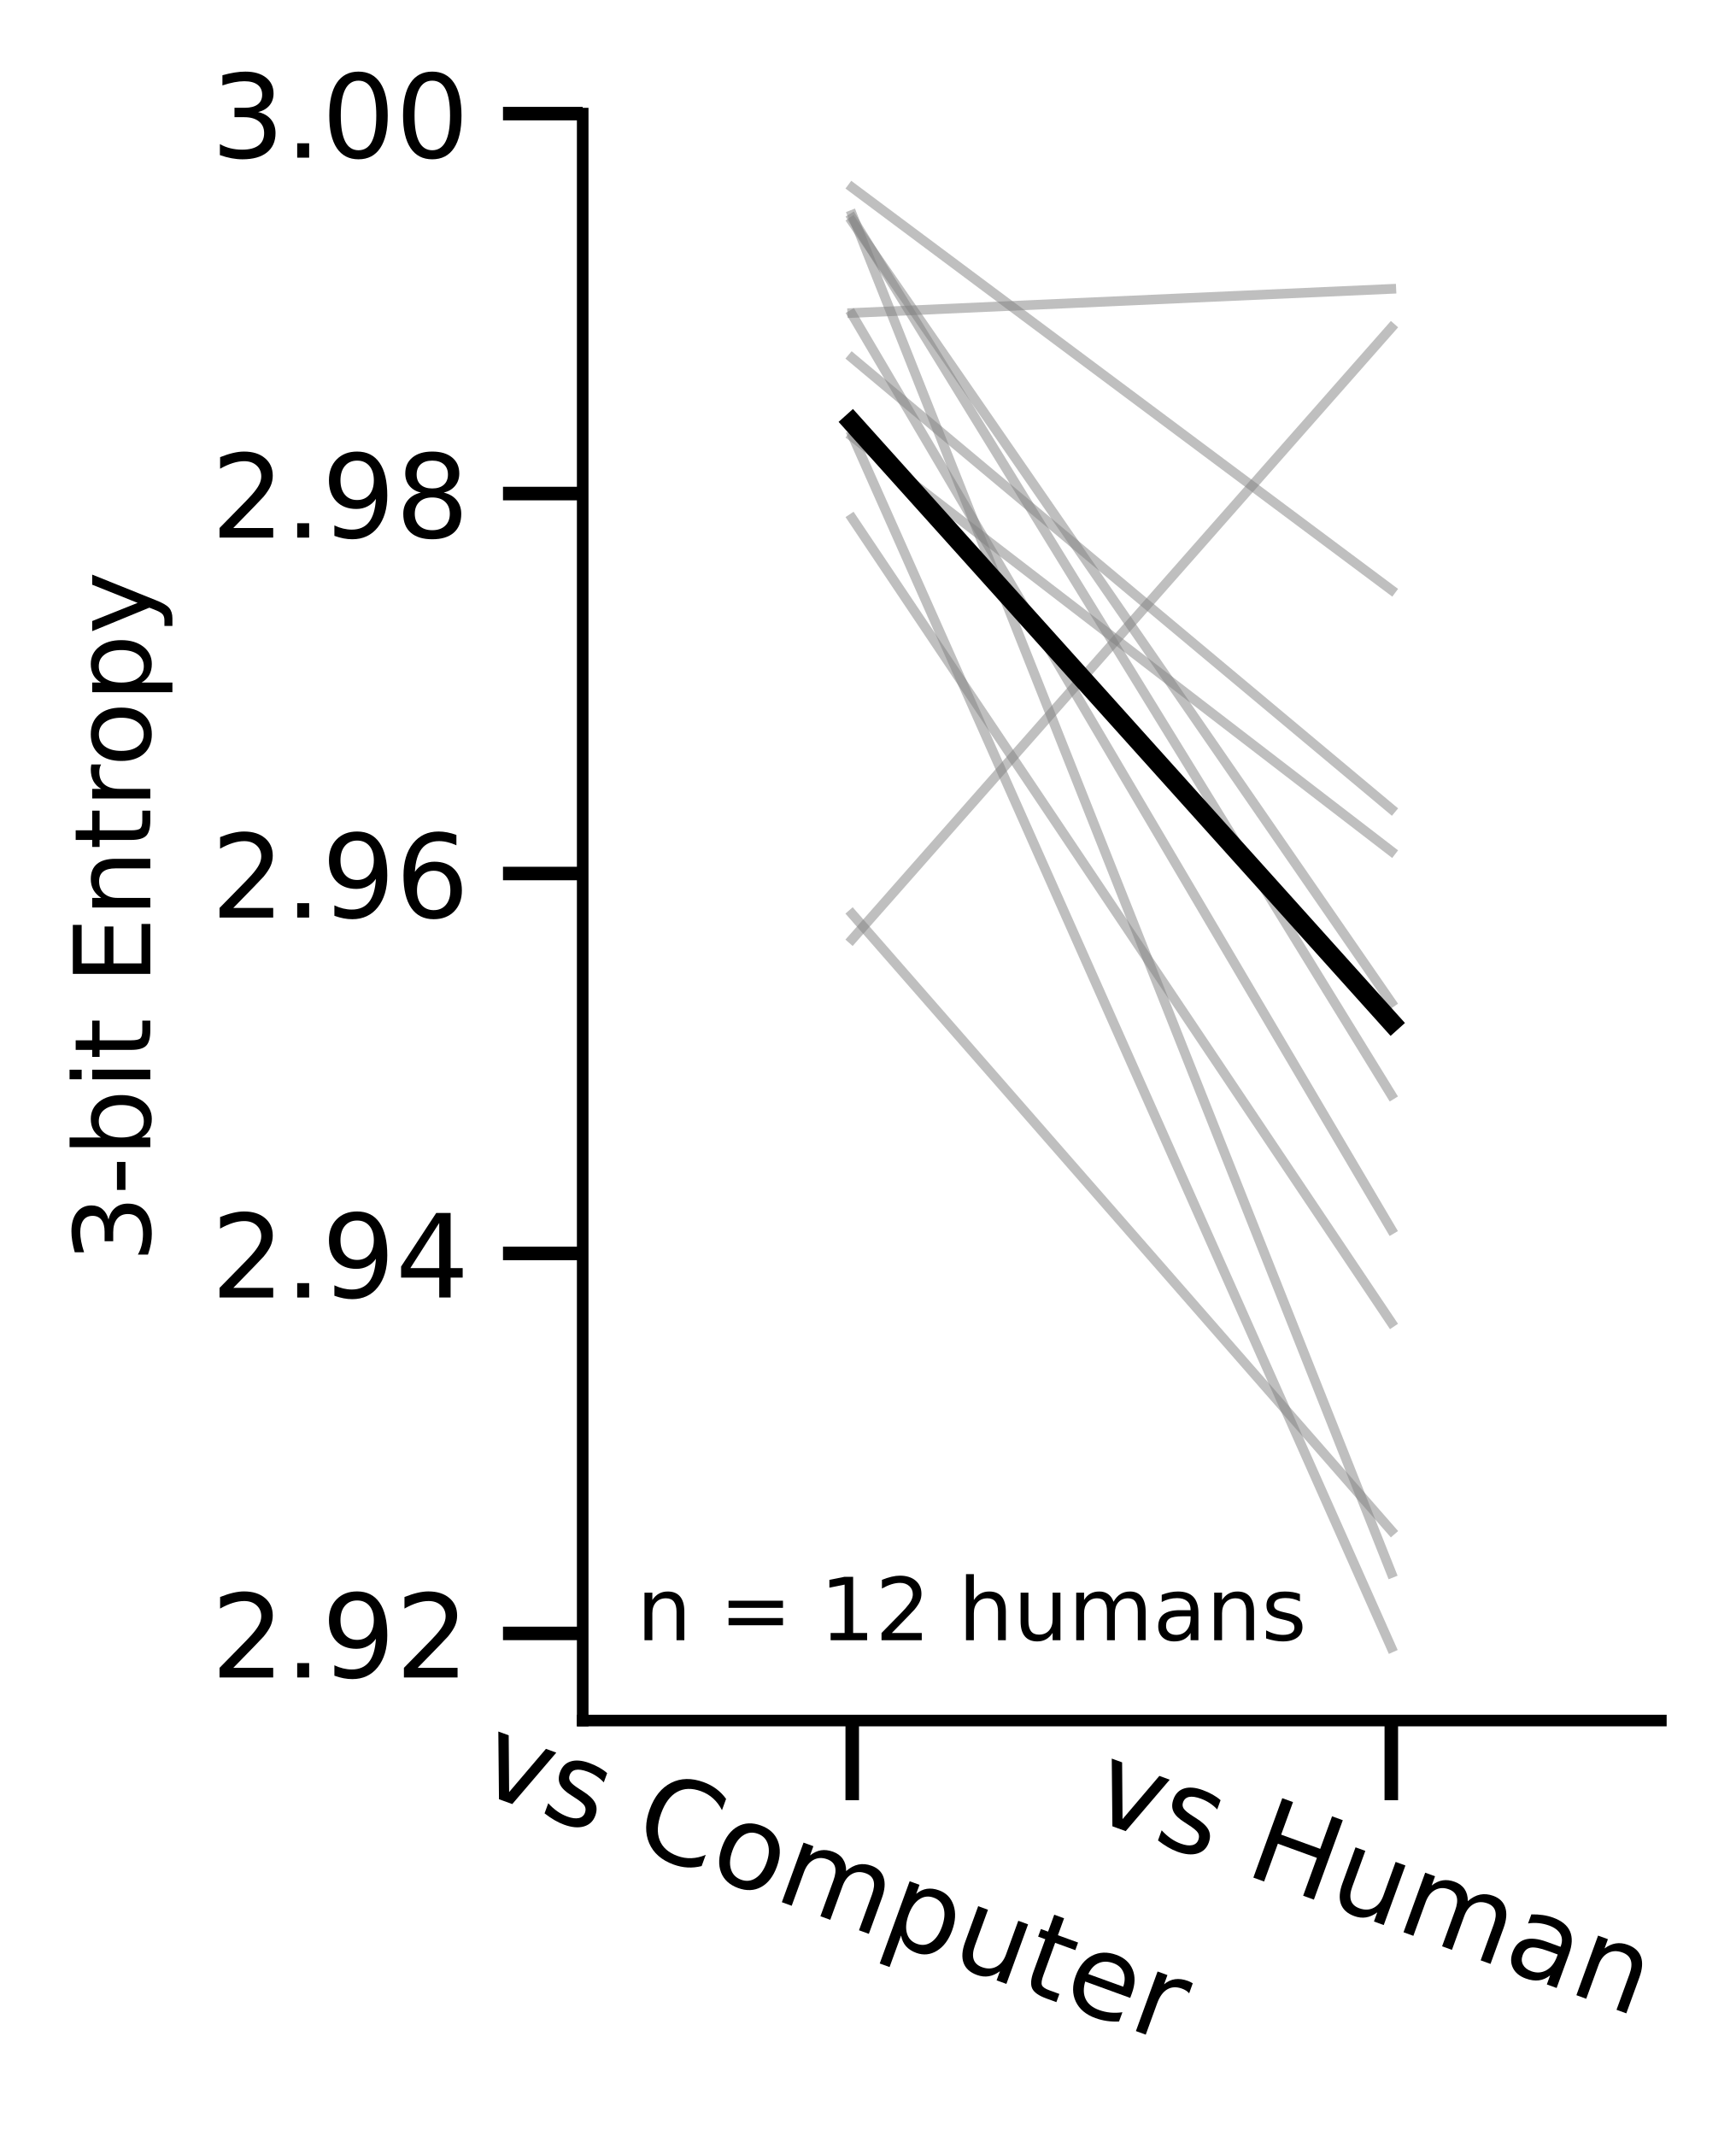
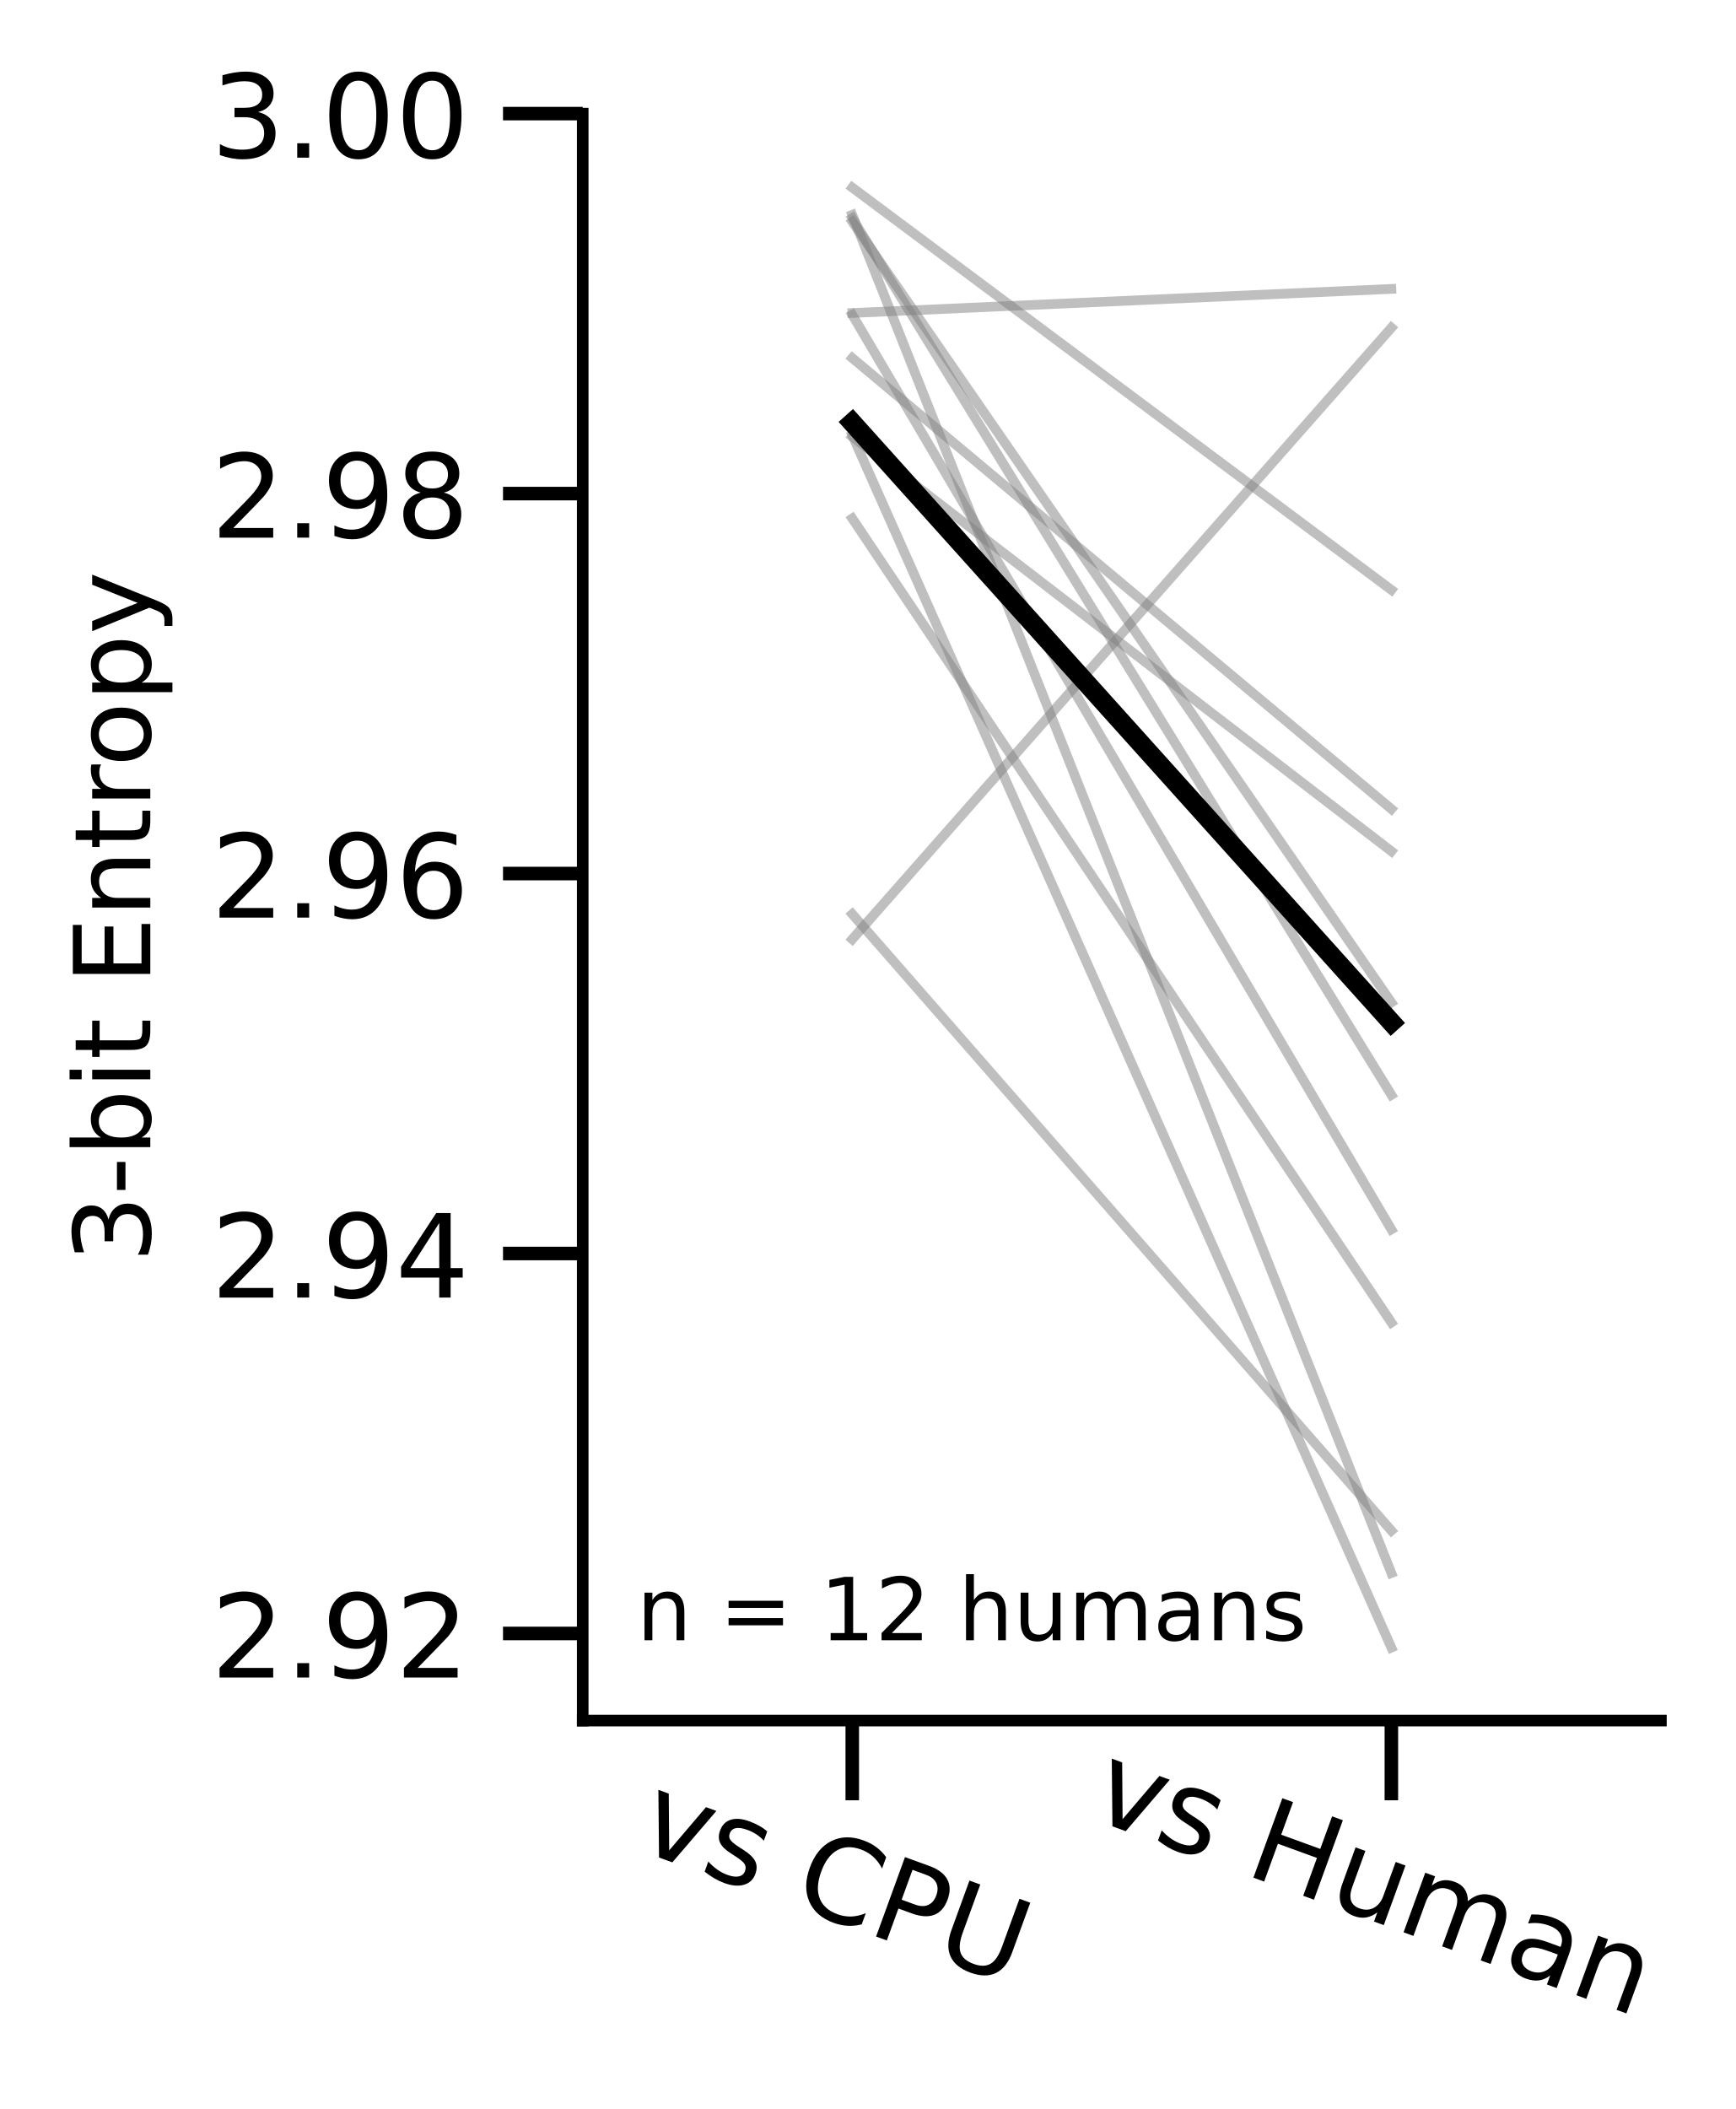
- <svg xmlns="http://www.w3.org/2000/svg" xmlns:xlink="http://www.w3.org/1999/xlink" width="179.614pt" height="221.08pt" viewBox="0 0 179.614 221.08" version="1.1">
+ <svg xmlns="http://www.w3.org/2000/svg" xmlns:xlink="http://www.w3.org/1999/xlink" width="179.614pt" height="218.279pt" viewBox="0 0 179.614 218.279" version="1.1">
  <defs>
    <style type="text/css">*{stroke-linejoin: round; stroke-linecap: butt}</style>
  </defs>
  <g id="figure_1">
    <g id="patch_1">
-       <path d="M 0 221.08  L 179.614 221.08  L 179.614 0  L 0 0  L 0 221.08  z " style="fill: none" />
+       <path d="M 0 218.279  L 179.614 218.279  L 179.614 0  L 0 0  L 0 218.279  z " style="fill: none" />
    </g>
    <g id="axes_1">
      <g id="patch_2">
        <path d="M 60.315 178.079  L 171.915 178.079  L 171.915 11.759  L 60.315 11.759  L 60.315 178.079  z " style="fill: none" />
      </g>
      <g id="matplotlib.axis_1">
        <g id="xtick_1">
          <g id="line2d_1">
            <defs>
-               <path id="mc83e25ca9c" d="M 0 0  L 0 8.25  " style="stroke: #000000; stroke-width: 1.4" />
+               <path id="m022cc48134" d="M 0 0  L 0 8.25  " style="stroke: #000000; stroke-width: 1.4" />
            </defs>
            <g>
-               <use xlink:href="#mc83e25ca9c" x="88.215" y="178.079" style="stroke: #000000; stroke-width: 1.4" />
+               <use xlink:href="#m022cc48134" x="88.215" y="178.079" style="stroke: #000000; stroke-width: 1.4" />
            </g>
          </g>
          <g id="text_1">
-             <g transform="translate(49.00134 185.2599) rotate(-340) scale(0.12 -0.12)">
+             <g transform="translate(65.56694 191.2893) rotate(-340) scale(0.12 -0.12)">
              <defs>
                <path id="DejaVuSans-76" d="M 191 3500  L 800 3500  L 1894 563  L 2988 3500  L 3597 3500  L 2284 0  L 1503 0  L 191 3500  z " transform="scale(0.015625)" />
                <path id="DejaVuSans-73" d="M 2834 3397  L 2834 2853  Q 2591 2978 2328 3040  Q 2066 3103 1784 3103  Q 1356 3103 1142 2972  Q 928 2841 928 2578  Q 928 2378 1081 2264  Q 1234 2150 1697 2047  L 1894 2003  Q 2506 1872 2764 1633  Q 3022 1394 3022 966  Q 3022 478 2636 193  Q 2250 -91 1575 -91  Q 1294 -91 989 -36  Q 684 19 347 128  L 347 722  Q 666 556 975 473  Q 1284 391 1588 391  Q 1994 391 2212 530  Q 2431 669 2431 922  Q 2431 1156 2273 1281  Q 2116 1406 1581 1522  L 1381 1569  Q 847 1681 609 1914  Q 372 2147 372 2553  Q 372 3047 722 3315  Q 1072 3584 1716 3584  Q 2034 3584 2315 3537  Q 2597 3491 2834 3397  z " transform="scale(0.015625)" />
                <path id="DejaVuSans-20" transform="scale(0.015625)" />
                <path id="DejaVuSans-43" d="M 4122 4306  L 4122 3641  Q 3803 3938 3442 4084  Q 3081 4231 2675 4231  Q 1875 4231 1450 3742  Q 1025 3253 1025 2328  Q 1025 1406 1450 917  Q 1875 428 2675 428  Q 3081 428 3442 575  Q 3803 722 4122 1019  L 4122 359  Q 3791 134 3420 21  Q 3050 -91 2638 -91  Q 1578 -91 968 557  Q 359 1206 359 2328  Q 359 3453 968 4101  Q 1578 4750 2638 4750  Q 3056 4750 3426 4639  Q 3797 4528 4122 4306  z " transform="scale(0.015625)" />
-                 <path id="DejaVuSans-6f" d="M 1959 3097  Q 1497 3097 1228 2736  Q 959 2375 959 1747  Q 959 1119 1226 758  Q 1494 397 1959 397  Q 2419 397 2687 759  Q 2956 1122 2956 1747  Q 2956 2369 2687 2733  Q 2419 3097 1959 3097  z M 1959 3584  Q 2709 3584 3137 3096  Q 3566 2609 3566 1747  Q 3566 888 3137 398  Q 2709 -91 1959 -91  Q 1206 -91 779 398  Q 353 888 353 1747  Q 353 2609 779 3096  Q 1206 3584 1959 3584  z " transform="scale(0.015625)" />
-                 <path id="DejaVuSans-6d" d="M 3328 2828  Q 3544 3216 3844 3400  Q 4144 3584 4550 3584  Q 5097 3584 5394 3201  Q 5691 2819 5691 2113  L 5691 0  L 5113 0  L 5113 2094  Q 5113 2597 4934 2840  Q 4756 3084 4391 3084  Q 3944 3084 3684 2787  Q 3425 2491 3425 1978  L 3425 0  L 2847 0  L 2847 2094  Q 2847 2600 2669 2842  Q 2491 3084 2119 3084  Q 1678 3084 1418 2786  Q 1159 2488 1159 1978  L 1159 0  L 581 0  L 581 3500  L 1159 3500  L 1159 2956  Q 1356 3278 1631 3431  Q 1906 3584 2284 3584  Q 2666 3584 2933 3390  Q 3200 3197 3328 2828  z " transform="scale(0.015625)" />
-                 <path id="DejaVuSans-70" d="M 1159 525  L 1159 -1331  L 581 -1331  L 581 3500  L 1159 3500  L 1159 2969  Q 1341 3281 1617 3432  Q 1894 3584 2278 3584  Q 2916 3584 3314 3078  Q 3713 2572 3713 1747  Q 3713 922 3314 415  Q 2916 -91 2278 -91  Q 1894 -91 1617 61  Q 1341 213 1159 525  z M 3116 1747  Q 3116 2381 2855 2742  Q 2594 3103 2138 3103  Q 1681 3103 1420 2742  Q 1159 2381 1159 1747  Q 1159 1113 1420 752  Q 1681 391 2138 391  Q 2594 391 2855 752  Q 3116 1113 3116 1747  z " transform="scale(0.015625)" />
-                 <path id="DejaVuSans-75" d="M 544 1381  L 544 3500  L 1119 3500  L 1119 1403  Q 1119 906 1312 657  Q 1506 409 1894 409  Q 2359 409 2629 706  Q 2900 1003 2900 1516  L 2900 3500  L 3475 3500  L 3475 0  L 2900 0  L 2900 538  Q 2691 219 2414 64  Q 2138 -91 1772 -91  Q 1169 -91 856 284  Q 544 659 544 1381  z M 1991 3584  L 1991 3584  z " transform="scale(0.015625)" />
-                 <path id="DejaVuSans-74" d="M 1172 4494  L 1172 3500  L 2356 3500  L 2356 3053  L 1172 3053  L 1172 1153  Q 1172 725 1289 603  Q 1406 481 1766 481  L 2356 481  L 2356 0  L 1766 0  Q 1100 0 847 248  Q 594 497 594 1153  L 594 3053  L 172 3053  L 172 3500  L 594 3500  L 594 4494  L 1172 4494  z " transform="scale(0.015625)" />
-                 <path id="DejaVuSans-65" d="M 3597 1894  L 3597 1613  L 953 1613  Q 991 1019 1311 708  Q 1631 397 2203 397  Q 2534 397 2845 478  Q 3156 559 3463 722  L 3463 178  Q 3153 47 2828 -22  Q 2503 -91 2169 -91  Q 1331 -91 842 396  Q 353 884 353 1716  Q 353 2575 817 3079  Q 1281 3584 2069 3584  Q 2775 3584 3186 3129  Q 3597 2675 3597 1894  z M 3022 2063  Q 3016 2534 2758 2815  Q 2500 3097 2075 3097  Q 1594 3097 1305 2825  Q 1016 2553 972 2059  L 3022 2063  z " transform="scale(0.015625)" />
-                 <path id="DejaVuSans-72" d="M 2631 2963  Q 2534 3019 2420 3045  Q 2306 3072 2169 3072  Q 1681 3072 1420 2755  Q 1159 2438 1159 1844  L 1159 0  L 581 0  L 581 3500  L 1159 3500  L 1159 2956  Q 1341 3275 1631 3429  Q 1922 3584 2338 3584  Q 2397 3584 2469 3576  Q 2541 3569 2628 3553  L 2631 2963  z " transform="scale(0.015625)" />
+                 <path id="DejaVuSans-50" d="M 1259 4147  L 1259 2394  L 2053 2394  Q 2494 2394 2734 2622  Q 2975 2850 2975 3272  Q 2975 3691 2734 3919  Q 2494 4147 2053 4147  L 1259 4147  z M 628 4666  L 2053 4666  Q 2838 4666 3239 4311  Q 3641 3956 3641 3272  Q 3641 2581 3239 2228  Q 2838 1875 2053 1875  L 1259 1875  L 1259 0  L 628 0  L 628 4666  z " transform="scale(0.015625)" />
+                 <path id="DejaVuSans-55" d="M 556 4666  L 1191 4666  L 1191 1831  Q 1191 1081 1462 751  Q 1734 422 2344 422  Q 2950 422 3222 751  Q 3494 1081 3494 1831  L 3494 4666  L 4128 4666  L 4128 1753  Q 4128 841 3676 375  Q 3225 -91 2344 -91  Q 1459 -91 1007 375  Q 556 841 556 1753  L 556 4666  z " transform="scale(0.015625)" />
              </defs>
              <use xlink:href="#DejaVuSans-76" />
              <use xlink:href="#DejaVuSans-73" transform="translate(59.17969 0)" />
              <use xlink:href="#DejaVuSans-20" transform="translate(111.2793 0)" />
              <use xlink:href="#DejaVuSans-43" transform="translate(143.0664 0)" />
-               <use xlink:href="#DejaVuSans-6f" transform="translate(212.8906 0)" />
-               <use xlink:href="#DejaVuSans-6d" transform="translate(274.0723 0)" />
-               <use xlink:href="#DejaVuSans-70" transform="translate(371.4844 0)" />
-               <use xlink:href="#DejaVuSans-75" transform="translate(434.9609 0)" />
-               <use xlink:href="#DejaVuSans-74" transform="translate(498.3398 0)" />
-               <use xlink:href="#DejaVuSans-65" transform="translate(537.5488 0)" />
-               <use xlink:href="#DejaVuSans-72" transform="translate(599.0723 0)" />
+               <use xlink:href="#DejaVuSans-50" transform="translate(212.8906 0)" />
+               <use xlink:href="#DejaVuSans-55" transform="translate(273.1934 0)" />
            </g>
          </g>
        </g>
        <g id="xtick_2">
          <g id="line2d_2">
            <g>
-               <use xlink:href="#mc83e25ca9c" x="144.015" y="178.079" style="stroke: #000000; stroke-width: 1.4" />
+               <use xlink:href="#m022cc48134" x="144.015" y="178.079" style="stroke: #000000; stroke-width: 1.4" />
            </g>
          </g>
          <g id="text_2">
            <g transform="translate(112.4965 188.0607) rotate(-340) scale(0.12 -0.12)">
              <defs>
                <path id="DejaVuSans-48" d="M 628 4666  L 1259 4666  L 1259 2753  L 3553 2753  L 3553 4666  L 4184 4666  L 4184 0  L 3553 0  L 3553 2222  L 1259 2222  L 1259 0  L 628 0  L 628 4666  z " transform="scale(0.015625)" />
+                 <path id="DejaVuSans-75" d="M 544 1381  L 544 3500  L 1119 3500  L 1119 1403  Q 1119 906 1312 657  Q 1506 409 1894 409  Q 2359 409 2629 706  Q 2900 1003 2900 1516  L 2900 3500  L 3475 3500  L 3475 0  L 2900 0  L 2900 538  Q 2691 219 2414 64  Q 2138 -91 1772 -91  Q 1169 -91 856 284  Q 544 659 544 1381  z M 1991 3584  L 1991 3584  z " transform="scale(0.015625)" />
+                 <path id="DejaVuSans-6d" d="M 3328 2828  Q 3544 3216 3844 3400  Q 4144 3584 4550 3584  Q 5097 3584 5394 3201  Q 5691 2819 5691 2113  L 5691 0  L 5113 0  L 5113 2094  Q 5113 2597 4934 2840  Q 4756 3084 4391 3084  Q 3944 3084 3684 2787  Q 3425 2491 3425 1978  L 3425 0  L 2847 0  L 2847 2094  Q 2847 2600 2669 2842  Q 2491 3084 2119 3084  Q 1678 3084 1418 2786  Q 1159 2488 1159 1978  L 1159 0  L 581 0  L 581 3500  L 1159 3500  L 1159 2956  Q 1356 3278 1631 3431  Q 1906 3584 2284 3584  Q 2666 3584 2933 3390  Q 3200 3197 3328 2828  z " transform="scale(0.015625)" />
                <path id="DejaVuSans-61" d="M 2194 1759  Q 1497 1759 1228 1600  Q 959 1441 959 1056  Q 959 750 1161 570  Q 1363 391 1709 391  Q 2188 391 2477 730  Q 2766 1069 2766 1631  L 2766 1759  L 2194 1759  z M 3341 1997  L 3341 0  L 2766 0  L 2766 531  Q 2569 213 2275 61  Q 1981 -91 1556 -91  Q 1019 -91 701 211  Q 384 513 384 1019  Q 384 1609 779 1909  Q 1175 2209 1959 2209  L 2766 2209  L 2766 2266  Q 2766 2663 2505 2880  Q 2244 3097 1772 3097  Q 1472 3097 1187 3025  Q 903 2953 641 2809  L 641 3341  Q 956 3463 1253 3523  Q 1550 3584 1831 3584  Q 2591 3584 2966 3190  Q 3341 2797 3341 1997  z " transform="scale(0.015625)" />
                <path id="DejaVuSans-6e" d="M 3513 2113  L 3513 0  L 2938 0  L 2938 2094  Q 2938 2591 2744 2837  Q 2550 3084 2163 3084  Q 1697 3084 1428 2787  Q 1159 2491 1159 1978  L 1159 0  L 581 0  L 581 3500  L 1159 3500  L 1159 2956  Q 1366 3272 1645 3428  Q 1925 3584 2291 3584  Q 2894 3584 3203 3211  Q 3513 2838 3513 2113  z " transform="scale(0.015625)" />
              </defs>
              <use xlink:href="#DejaVuSans-76" />
              <use xlink:href="#DejaVuSans-73" transform="translate(59.17969 0)" />
              <use xlink:href="#DejaVuSans-20" transform="translate(111.2793 0)" />
              <use xlink:href="#DejaVuSans-48" transform="translate(143.0664 0)" />
              <use xlink:href="#DejaVuSans-75" transform="translate(218.2617 0)" />
              <use xlink:href="#DejaVuSans-6d" transform="translate(281.6406 0)" />
              <use xlink:href="#DejaVuSans-61" transform="translate(379.0527 0)" />
              <use xlink:href="#DejaVuSans-6e" transform="translate(440.332 0)" />
            </g>
          </g>
        </g>
      </g>
      <g id="matplotlib.axis_2">
        <g id="ytick_1">
          <g id="line2d_3">
            <defs>
-               <path id="ma378deb3ee" d="M 0 0  L -8.25 0  " style="stroke: #000000; stroke-width: 1.4" />
+               <path id="mef387876d7" d="M 0 0  L -8.25 0  " style="stroke: #000000; stroke-width: 1.4" />
            </defs>
            <g>
-               <use xlink:href="#ma378deb3ee" x="60.315" y="169.061" style="stroke: #000000; stroke-width: 1.4" />
+               <use xlink:href="#mef387876d7" x="60.315" y="169.061" style="stroke: #000000; stroke-width: 1.4" />
            </g>
          </g>
          <g id="text_3">
            <g transform="translate(21.84594 173.6205) scale(0.12 -0.12)">
              <defs>
                <path id="DejaVuSans-32" d="M 1228 531  L 3431 531  L 3431 0  L 469 0  L 469 531  Q 828 903 1448 1529  Q 2069 2156 2228 2338  Q 2531 2678 2651 2914  Q 2772 3150 2772 3378  Q 2772 3750 2511 3984  Q 2250 4219 1831 4219  Q 1534 4219 1204 4116  Q 875 4013 500 3803  L 500 4441  Q 881 4594 1212 4672  Q 1544 4750 1819 4750  Q 2544 4750 2975 4387  Q 3406 4025 3406 3419  Q 3406 3131 3298 2873  Q 3191 2616 2906 2266  Q 2828 2175 2409 1742  Q 1991 1309 1228 531  z " transform="scale(0.015625)" />
                <path id="DejaVuSans-2e" d="M 684 794  L 1344 794  L 1344 0  L 684 0  L 684 794  z " transform="scale(0.015625)" />
                <path id="DejaVuSans-39" d="M 703 97  L 703 672  Q 941 559 1184 500  Q 1428 441 1663 441  Q 2288 441 2617 861  Q 2947 1281 2994 2138  Q 2813 1869 2534 1725  Q 2256 1581 1919 1581  Q 1219 1581 811 2004  Q 403 2428 403 3163  Q 403 3881 828 4315  Q 1253 4750 1959 4750  Q 2769 4750 3195 4129  Q 3622 3509 3622 2328  Q 3622 1225 3098 567  Q 2575 -91 1691 -91  Q 1453 -91 1209 -44  Q 966 3 703 97  z M 1959 2075  Q 2384 2075 2632 2365  Q 2881 2656 2881 3163  Q 2881 3666 2632 3958  Q 2384 4250 1959 4250  Q 1534 4250 1286 3958  Q 1038 3666 1038 3163  Q 1038 2656 1286 2365  Q 1534 2075 1959 2075  z " transform="scale(0.015625)" />
              </defs>
              <use xlink:href="#DejaVuSans-32" />
              <use xlink:href="#DejaVuSans-2e" transform="translate(63.62305 0)" />
              <use xlink:href="#DejaVuSans-39" transform="translate(95.41016 0)" />
              <use xlink:href="#DejaVuSans-32" transform="translate(159.0332 0)" />
            </g>
          </g>
        </g>
        <g id="ytick_2">
          <g id="line2d_4">
            <g>
-               <use xlink:href="#ma378deb3ee" x="60.315" y="129.736" style="stroke: #000000; stroke-width: 1.4" />
+               <use xlink:href="#mef387876d7" x="60.315" y="129.736" style="stroke: #000000; stroke-width: 1.4" />
            </g>
          </g>
          <g id="text_4">
            <g transform="translate(21.84594 134.2949) scale(0.12 -0.12)">
              <defs>
                <path id="DejaVuSans-34" d="M 2419 4116  L 825 1625  L 2419 1625  L 2419 4116  z M 2253 4666  L 3047 4666  L 3047 1625  L 3713 1625  L 3713 1100  L 3047 1100  L 3047 0  L 2419 0  L 2419 1100  L 313 1100  L 313 1709  L 2253 4666  z " transform="scale(0.015625)" />
              </defs>
              <use xlink:href="#DejaVuSans-32" />
              <use xlink:href="#DejaVuSans-2e" transform="translate(63.62305 0)" />
              <use xlink:href="#DejaVuSans-39" transform="translate(95.41016 0)" />
              <use xlink:href="#DejaVuSans-34" transform="translate(159.0332 0)" />
            </g>
          </g>
        </g>
        <g id="ytick_3">
          <g id="line2d_5">
            <g>
-               <use xlink:href="#ma378deb3ee" x="60.315" y="90.41" style="stroke: #000000; stroke-width: 1.4" />
+               <use xlink:href="#mef387876d7" x="60.315" y="90.41" style="stroke: #000000; stroke-width: 1.4" />
            </g>
          </g>
          <g id="text_5">
            <g transform="translate(21.84594 94.9693) scale(0.12 -0.12)">
              <defs>
                <path id="DejaVuSans-36" d="M 2113 2584  Q 1688 2584 1439 2293  Q 1191 2003 1191 1497  Q 1191 994 1439 701  Q 1688 409 2113 409  Q 2538 409 2786 701  Q 3034 994 3034 1497  Q 3034 2003 2786 2293  Q 2538 2584 2113 2584  z M 3366 4563  L 3366 3988  Q 3128 4100 2886 4159  Q 2644 4219 2406 4219  Q 1781 4219 1451 3797  Q 1122 3375 1075 2522  Q 1259 2794 1537 2939  Q 1816 3084 2150 3084  Q 2853 3084 3261 2657  Q 3669 2231 3669 1497  Q 3669 778 3244 343  Q 2819 -91 2113 -91  Q 1303 -91 875 529  Q 447 1150 447 2328  Q 447 3434 972 4092  Q 1497 4750 2381 4750  Q 2619 4750 2861 4703  Q 3103 4656 3366 4563  z " transform="scale(0.015625)" />
              </defs>
              <use xlink:href="#DejaVuSans-32" />
              <use xlink:href="#DejaVuSans-2e" transform="translate(63.62305 0)" />
              <use xlink:href="#DejaVuSans-39" transform="translate(95.41016 0)" />
              <use xlink:href="#DejaVuSans-36" transform="translate(159.0332 0)" />
            </g>
          </g>
        </g>
        <g id="ytick_4">
          <g id="line2d_6">
            <g>
-               <use xlink:href="#ma378deb3ee" x="60.315" y="51.085" style="stroke: #000000; stroke-width: 1.4" />
+               <use xlink:href="#mef387876d7" x="60.315" y="51.085" style="stroke: #000000; stroke-width: 1.4" />
            </g>
          </g>
          <g id="text_6">
            <g transform="translate(21.84594 55.64372) scale(0.12 -0.12)">
              <defs>
                <path id="DejaVuSans-38" d="M 2034 2216  Q 1584 2216 1326 1975  Q 1069 1734 1069 1313  Q 1069 891 1326 650  Q 1584 409 2034 409  Q 2484 409 2743 651  Q 3003 894 3003 1313  Q 3003 1734 2745 1975  Q 2488 2216 2034 2216  z M 1403 2484  Q 997 2584 770 2862  Q 544 3141 544 3541  Q 544 4100 942 4425  Q 1341 4750 2034 4750  Q 2731 4750 3128 4425  Q 3525 4100 3525 3541  Q 3525 3141 3298 2862  Q 3072 2584 2669 2484  Q 3125 2378 3379 2068  Q 3634 1759 3634 1313  Q 3634 634 3220 271  Q 2806 -91 2034 -91  Q 1263 -91 848 271  Q 434 634 434 1313  Q 434 1759 690 2068  Q 947 2378 1403 2484  z M 1172 3481  Q 1172 3119 1398 2916  Q 1625 2713 2034 2713  Q 2441 2713 2670 2916  Q 2900 3119 2900 3481  Q 2900 3844 2670 4047  Q 2441 4250 2034 4250  Q 1625 4250 1398 4047  Q 1172 3844 1172 3481  z " transform="scale(0.015625)" />
              </defs>
              <use xlink:href="#DejaVuSans-32" />
              <use xlink:href="#DejaVuSans-2e" transform="translate(63.62305 0)" />
              <use xlink:href="#DejaVuSans-39" transform="translate(95.41016 0)" />
              <use xlink:href="#DejaVuSans-38" transform="translate(159.0332 0)" />
            </g>
          </g>
        </g>
        <g id="ytick_5">
          <g id="line2d_7">
            <g>
-               <use xlink:href="#ma378deb3ee" x="60.315" y="11.759" style="stroke: #000000; stroke-width: 1.4" />
+               <use xlink:href="#mef387876d7" x="60.315" y="11.759" style="stroke: #000000; stroke-width: 1.4" />
            </g>
          </g>
          <g id="text_7">
            <g transform="translate(21.84594 16.31812) scale(0.12 -0.12)">
              <defs>
                <path id="DejaVuSans-33" d="M 2597 2516  Q 3050 2419 3304 2112  Q 3559 1806 3559 1356  Q 3559 666 3084 287  Q 2609 -91 1734 -91  Q 1441 -91 1130 -33  Q 819 25 488 141  L 488 750  Q 750 597 1062 519  Q 1375 441 1716 441  Q 2309 441 2620 675  Q 2931 909 2931 1356  Q 2931 1769 2642 2001  Q 2353 2234 1838 2234  L 1294 2234  L 1294 2753  L 1863 2753  Q 2328 2753 2575 2939  Q 2822 3125 2822 3475  Q 2822 3834 2567 4026  Q 2313 4219 1838 4219  Q 1578 4219 1281 4162  Q 984 4106 628 3988  L 628 4550  Q 988 4650 1302 4700  Q 1616 4750 1894 4750  Q 2613 4750 3031 4423  Q 3450 4097 3450 3541  Q 3450 3153 3228 2886  Q 3006 2619 2597 2516  z " transform="scale(0.015625)" />
                <path id="DejaVuSans-30" d="M 2034 4250  Q 1547 4250 1301 3770  Q 1056 3291 1056 2328  Q 1056 1369 1301 889  Q 1547 409 2034 409  Q 2525 409 2770 889  Q 3016 1369 3016 2328  Q 3016 3291 2770 3770  Q 2525 4250 2034 4250  z M 2034 4750  Q 2819 4750 3233 4129  Q 3647 3509 3647 2328  Q 3647 1150 3233 529  Q 2819 -91 2034 -91  Q 1250 -91 836 529  Q 422 1150 422 2328  Q 422 3509 836 4129  Q 1250 4750 2034 4750  z " transform="scale(0.015625)" />
              </defs>
              <use xlink:href="#DejaVuSans-33" />
              <use xlink:href="#DejaVuSans-2e" transform="translate(63.62305 0)" />
              <use xlink:href="#DejaVuSans-30" transform="translate(95.41016 0)" />
              <use xlink:href="#DejaVuSans-30" transform="translate(159.0332 0)" />
            </g>
          </g>
        </g>
        <g id="text_8">
          <g transform="translate(15.55828 130.6931) rotate(-90) scale(0.11 -0.11)">
            <defs>
              <path id="DejaVuSans-2d" d="M 313 2009  L 1997 2009  L 1997 1497  L 313 1497  L 313 2009  z " transform="scale(0.015625)" />
              <path id="DejaVuSans-62" d="M 3116 1747  Q 3116 2381 2855 2742  Q 2594 3103 2138 3103  Q 1681 3103 1420 2742  Q 1159 2381 1159 1747  Q 1159 1113 1420 752  Q 1681 391 2138 391  Q 2594 391 2855 752  Q 3116 1113 3116 1747  z M 1159 2969  Q 1341 3281 1617 3432  Q 1894 3584 2278 3584  Q 2916 3584 3314 3078  Q 3713 2572 3713 1747  Q 3713 922 3314 415  Q 2916 -91 2278 -91  Q 1894 -91 1617 61  Q 1341 213 1159 525  L 1159 0  L 581 0  L 581 4863  L 1159 4863  L 1159 2969  z " transform="scale(0.015625)" />
              <path id="DejaVuSans-69" d="M 603 3500  L 1178 3500  L 1178 0  L 603 0  L 603 3500  z M 603 4863  L 1178 4863  L 1178 4134  L 603 4134  L 603 4863  z " transform="scale(0.015625)" />
+               <path id="DejaVuSans-74" d="M 1172 4494  L 1172 3500  L 2356 3500  L 2356 3053  L 1172 3053  L 1172 1153  Q 1172 725 1289 603  Q 1406 481 1766 481  L 2356 481  L 2356 0  L 1766 0  Q 1100 0 847 248  Q 594 497 594 1153  L 594 3053  L 172 3053  L 172 3500  L 594 3500  L 594 4494  L 1172 4494  z " transform="scale(0.015625)" />
              <path id="DejaVuSans-45" d="M 628 4666  L 3578 4666  L 3578 4134  L 1259 4134  L 1259 2753  L 3481 2753  L 3481 2222  L 1259 2222  L 1259 531  L 3634 531  L 3634 0  L 628 0  L 628 4666  z " transform="scale(0.015625)" />
+               <path id="DejaVuSans-72" d="M 2631 2963  Q 2534 3019 2420 3045  Q 2306 3072 2169 3072  Q 1681 3072 1420 2755  Q 1159 2438 1159 1844  L 1159 0  L 581 0  L 581 3500  L 1159 3500  L 1159 2956  Q 1341 3275 1631 3429  Q 1922 3584 2338 3584  Q 2397 3584 2469 3576  Q 2541 3569 2628 3553  L 2631 2963  z " transform="scale(0.015625)" />
+               <path id="DejaVuSans-6f" d="M 1959 3097  Q 1497 3097 1228 2736  Q 959 2375 959 1747  Q 959 1119 1226 758  Q 1494 397 1959 397  Q 2419 397 2687 759  Q 2956 1122 2956 1747  Q 2956 2369 2687 2733  Q 2419 3097 1959 3097  z M 1959 3584  Q 2709 3584 3137 3096  Q 3566 2609 3566 1747  Q 3566 888 3137 398  Q 2709 -91 1959 -91  Q 1206 -91 779 398  Q 353 888 353 1747  Q 353 2609 779 3096  Q 1206 3584 1959 3584  z " transform="scale(0.015625)" />
+               <path id="DejaVuSans-70" d="M 1159 525  L 1159 -1331  L 581 -1331  L 581 3500  L 1159 3500  L 1159 2969  Q 1341 3281 1617 3432  Q 1894 3584 2278 3584  Q 2916 3584 3314 3078  Q 3713 2572 3713 1747  Q 3713 922 3314 415  Q 2916 -91 2278 -91  Q 1894 -91 1617 61  Q 1341 213 1159 525  z M 3116 1747  Q 3116 2381 2855 2742  Q 2594 3103 2138 3103  Q 1681 3103 1420 2742  Q 1159 2381 1159 1747  Q 1159 1113 1420 752  Q 1681 391 2138 391  Q 2594 391 2855 752  Q 3116 1113 3116 1747  z " transform="scale(0.015625)" />
              <path id="DejaVuSans-79" d="M 2059 -325  Q 1816 -950 1584 -1140  Q 1353 -1331 966 -1331  L 506 -1331  L 506 -850  L 844 -850  Q 1081 -850 1212 -737  Q 1344 -625 1503 -206  L 1606 56  L 191 3500  L 800 3500  L 1894 763  L 2988 3500  L 3597 3500  L 2059 -325  z " transform="scale(0.015625)" />
            </defs>
            <use xlink:href="#DejaVuSans-33" />
            <use xlink:href="#DejaVuSans-2d" transform="translate(63.62305 0)" />
            <use xlink:href="#DejaVuSans-62" transform="translate(99.70703 0)" />
            <use xlink:href="#DejaVuSans-69" transform="translate(163.1836 0)" />
            <use xlink:href="#DejaVuSans-74" transform="translate(190.9668 0)" />
            <use xlink:href="#DejaVuSans-20" transform="translate(230.1758 0)" />
            <use xlink:href="#DejaVuSans-45" transform="translate(261.9629 0)" />
            <use xlink:href="#DejaVuSans-6e" transform="translate(325.1465 0)" />
            <use xlink:href="#DejaVuSans-74" transform="translate(388.5254 0)" />
            <use xlink:href="#DejaVuSans-72" transform="translate(427.7344 0)" />
            <use xlink:href="#DejaVuSans-6f" transform="translate(466.5977 0)" />
            <use xlink:href="#DejaVuSans-70" transform="translate(527.7793 0)" />
            <use xlink:href="#DejaVuSans-79" transform="translate(591.2559 0)" />
          </g>
        </g>
      </g>
      <g id="line2d_8">
-         <path d="M 88.215 22.232  L 144.015 162.807  " clip-path="url(#pce79a9b8c1)" style="fill: none; stroke: #808080; stroke-opacity: 0.5; stroke-linecap: square" />
+         <path d="M 88.215 22.232  L 144.015 162.807  " clip-path="url(#p4662723105)" style="fill: none; stroke: #808080; stroke-opacity: 0.5; stroke-linecap: square" />
      </g>
      <g id="line2d_9">
-         <path d="M 88.215 19.413  L 144.015 61.053  " clip-path="url(#pce79a9b8c1)" style="fill: none; stroke: #808080; stroke-opacity: 0.5; stroke-linecap: square" />
+         <path d="M 88.215 19.413  L 144.015 61.053  " clip-path="url(#p4662723105)" style="fill: none; stroke: #808080; stroke-opacity: 0.5; stroke-linecap: square" />
      </g>
      <g id="line2d_10">
-         <path d="M 88.215 22.577  L 144.015 113.321  " clip-path="url(#pce79a9b8c1)" style="fill: none; stroke: #808080; stroke-opacity: 0.5; stroke-linecap: square" />
+         <path d="M 88.215 22.577  L 144.015 113.321  " clip-path="url(#p4662723105)" style="fill: none; stroke: #808080; stroke-opacity: 0.5; stroke-linecap: square" />
      </g>
      <g id="line2d_11">
-         <path d="M 88.215 32.574  L 144.015 127.244  " clip-path="url(#pce79a9b8c1)" style="fill: none; stroke: #808080; stroke-opacity: 0.5; stroke-linecap: square" />
+         <path d="M 88.215 32.574  L 144.015 127.244  " clip-path="url(#p4662723105)" style="fill: none; stroke: #808080; stroke-opacity: 0.5; stroke-linecap: square" />
      </g>
      <g id="line2d_12">
-         <path d="M 88.215 53.659  L 144.015 136.878  " clip-path="url(#pce79a9b8c1)" style="fill: none; stroke: #808080; stroke-opacity: 0.5; stroke-linecap: square" />
+         <path d="M 88.215 53.659  L 144.015 136.878  " clip-path="url(#p4662723105)" style="fill: none; stroke: #808080; stroke-opacity: 0.5; stroke-linecap: square" />
      </g>
      <g id="line2d_13">
-         <path d="M 88.215 22.951  L 144.015 103.756  " clip-path="url(#pce79a9b8c1)" style="fill: none; stroke: #808080; stroke-opacity: 0.5; stroke-linecap: square" />
+         <path d="M 88.215 22.951  L 144.015 103.756  " clip-path="url(#p4662723105)" style="fill: none; stroke: #808080; stroke-opacity: 0.5; stroke-linecap: square" />
      </g>
      <g id="line2d_14">
-         <path d="M 88.215 37.055  L 144.015 83.731  " clip-path="url(#pce79a9b8c1)" style="fill: none; stroke: #808080; stroke-opacity: 0.5; stroke-linecap: square" />
+         <path d="M 88.215 37.055  L 144.015 83.731  " clip-path="url(#p4662723105)" style="fill: none; stroke: #808080; stroke-opacity: 0.5; stroke-linecap: square" />
      </g>
      <g id="line2d_15">
-         <path d="M 88.215 94.606  L 144.015 158.419  " clip-path="url(#pce79a9b8c1)" style="fill: none; stroke: #808080; stroke-opacity: 0.5; stroke-linecap: square" />
+         <path d="M 88.215 94.606  L 144.015 158.419  " clip-path="url(#p4662723105)" style="fill: none; stroke: #808080; stroke-opacity: 0.5; stroke-linecap: square" />
      </g>
      <g id="line2d_16">
-         <path d="M 88.215 32.394  L 144.015 29.901  " clip-path="url(#pce79a9b8c1)" style="fill: none; stroke: #808080; stroke-opacity: 0.5; stroke-linecap: square" />
+         <path d="M 88.215 32.394  L 144.015 29.901  " clip-path="url(#p4662723105)" style="fill: none; stroke: #808080; stroke-opacity: 0.5; stroke-linecap: square" />
      </g>
      <g id="line2d_17">
-         <path d="M 88.215 45.197  L 144.015 88.103  " clip-path="url(#pce79a9b8c1)" style="fill: none; stroke: #808080; stroke-opacity: 0.5; stroke-linecap: square" />
+         <path d="M 88.215 45.197  L 144.015 88.103  " clip-path="url(#p4662723105)" style="fill: none; stroke: #808080; stroke-opacity: 0.5; stroke-linecap: square" />
      </g>
      <g id="line2d_18">
-         <path d="M 88.215 97.207  L 144.015 33.924  " clip-path="url(#pce79a9b8c1)" style="fill: none; stroke: #808080; stroke-opacity: 0.5; stroke-linecap: square" />
+         <path d="M 88.215 97.207  L 144.015 33.924  " clip-path="url(#p4662723105)" style="fill: none; stroke: #808080; stroke-opacity: 0.5; stroke-linecap: square" />
      </g>
      <g id="line2d_19">
-         <path d="M 88.215 45.043  L 144.015 170.524  " clip-path="url(#pce79a9b8c1)" style="fill: none; stroke: #808080; stroke-opacity: 0.5; stroke-linecap: square" />
+         <path d="M 88.215 45.043  L 144.015 170.524  " clip-path="url(#p4662723105)" style="fill: none; stroke: #808080; stroke-opacity: 0.5; stroke-linecap: square" />
      </g>
      <g id="line2d_20">
-         <path d="M 88.215 43.742  L 144.015 105.805  " clip-path="url(#pce79a9b8c1)" style="fill: none; stroke: #000000; stroke-width: 2; stroke-linecap: square" />
+         <path d="M 88.215 43.742  L 144.015 105.805  " clip-path="url(#p4662723105)" style="fill: none; stroke: #000000; stroke-width: 2; stroke-linecap: square" />
      </g>
      <g id="patch_3">
        <path d="M 60.315 178.079  L 60.315 11.759  " style="fill: none; stroke: #000000; stroke-width: 1.2; stroke-linejoin: miter; stroke-linecap: square" />
      </g>
      <g id="patch_4">
        <path d="M 60.315 178.079  L 171.915 178.079  " style="fill: none; stroke: #000000; stroke-width: 1.2; stroke-linejoin: miter; stroke-linecap: square" />
      </g>
      <g id="text_9">
        <g transform="translate(65.89469 169.7631) scale(0.09 -0.09)">
          <defs>
            <path id="DejaVuSans-3d" d="M 678 2906  L 4684 2906  L 4684 2381  L 678 2381  L 678 2906  z M 678 1631  L 4684 1631  L 4684 1100  L 678 1100  L 678 1631  z " transform="scale(0.015625)" />
            <path id="DejaVuSans-31" d="M 794 531  L 1825 531  L 1825 4091  L 703 3866  L 703 4441  L 1819 4666  L 2450 4666  L 2450 531  L 3481 531  L 3481 0  L 794 0  L 794 531  z " transform="scale(0.015625)" />
            <path id="DejaVuSans-68" d="M 3513 2113  L 3513 0  L 2938 0  L 2938 2094  Q 2938 2591 2744 2837  Q 2550 3084 2163 3084  Q 1697 3084 1428 2787  Q 1159 2491 1159 1978  L 1159 0  L 581 0  L 581 4863  L 1159 4863  L 1159 2956  Q 1366 3272 1645 3428  Q 1925 3584 2291 3584  Q 2894 3584 3203 3211  Q 3513 2838 3513 2113  z " transform="scale(0.015625)" />
          </defs>
          <use xlink:href="#DejaVuSans-6e" />
          <use xlink:href="#DejaVuSans-20" transform="translate(63.37891 0)" />
          <use xlink:href="#DejaVuSans-3d" transform="translate(95.16602 0)" />
          <use xlink:href="#DejaVuSans-20" transform="translate(178.9551 0)" />
          <use xlink:href="#DejaVuSans-31" transform="translate(210.7422 0)" />
          <use xlink:href="#DejaVuSans-32" transform="translate(274.3652 0)" />
          <use xlink:href="#DejaVuSans-20" transform="translate(337.9883 0)" />
          <use xlink:href="#DejaVuSans-68" transform="translate(369.7754 0)" />
          <use xlink:href="#DejaVuSans-75" transform="translate(433.1543 0)" />
          <use xlink:href="#DejaVuSans-6d" transform="translate(496.5332 0)" />
          <use xlink:href="#DejaVuSans-61" transform="translate(593.9453 0)" />
          <use xlink:href="#DejaVuSans-6e" transform="translate(655.2246 0)" />
          <use xlink:href="#DejaVuSans-73" transform="translate(718.6035 0)" />
        </g>
      </g>
    </g>
  </g>
  <defs>
-     <clipPath id="pce79a9b8c1">
+     <clipPath id="p4662723105">
      <rect x="60.315" y="11.759" width="111.6" height="166.32" />
    </clipPath>
  </defs>
</svg>
